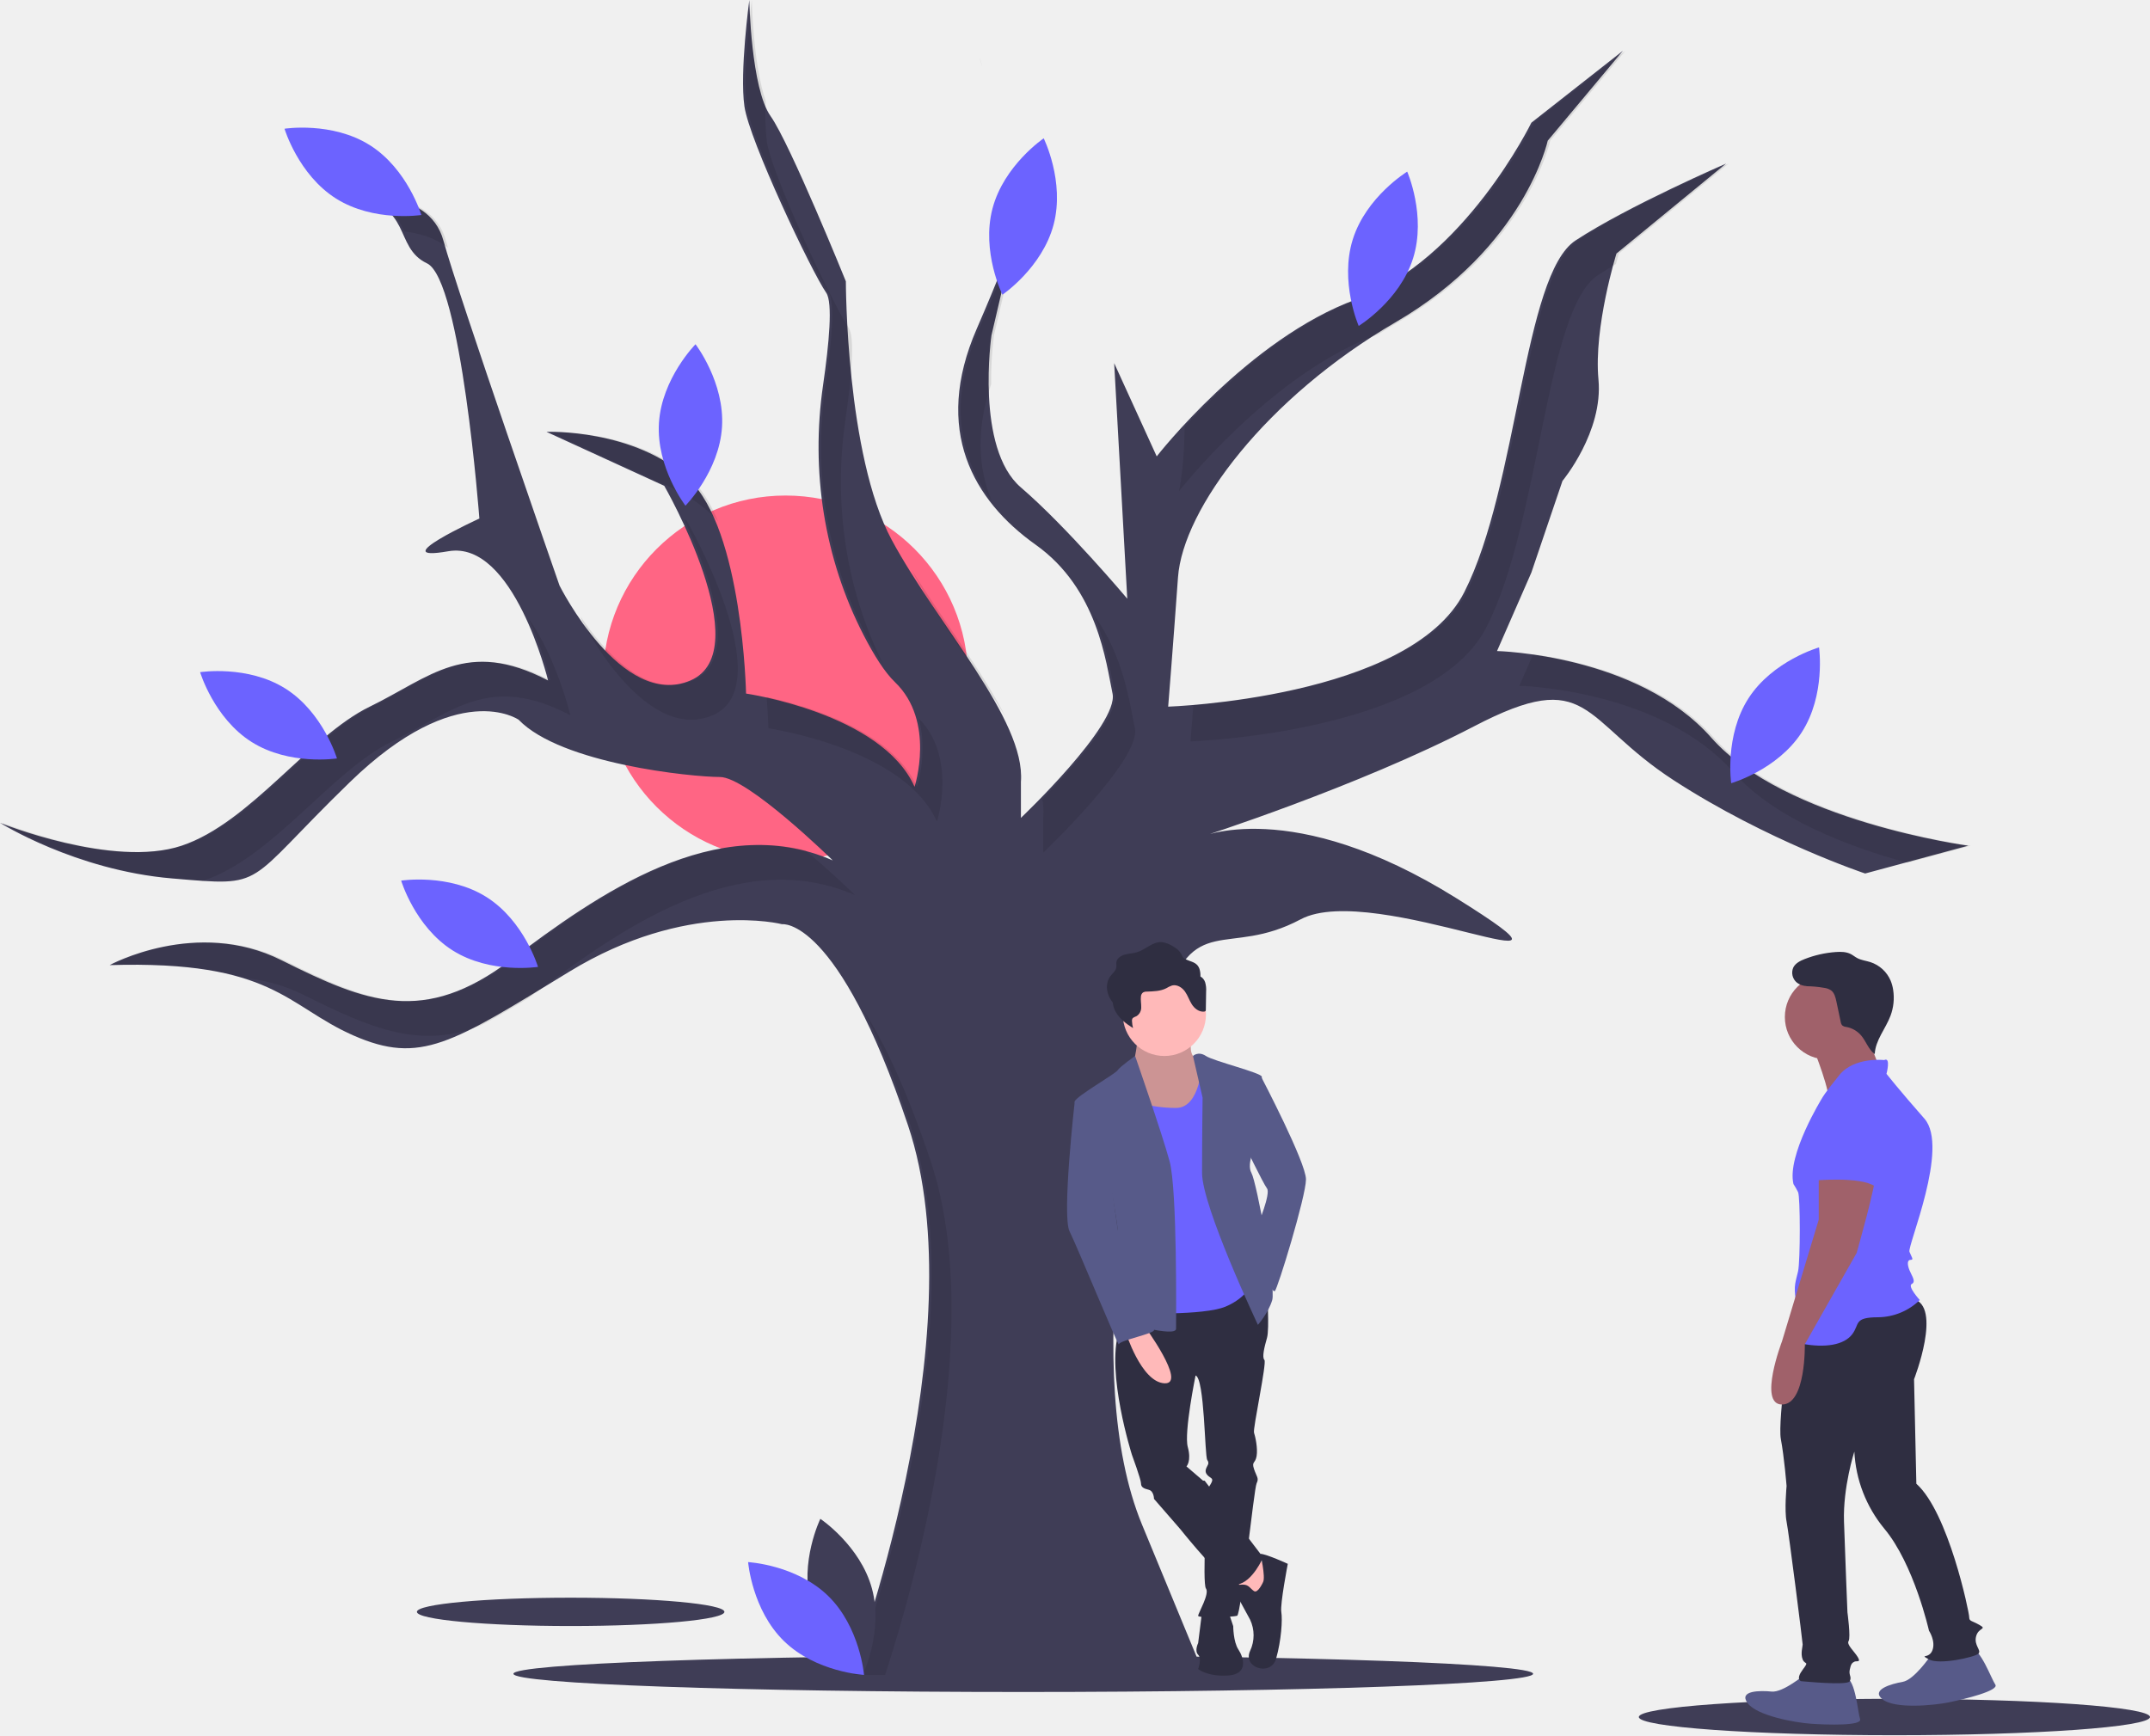
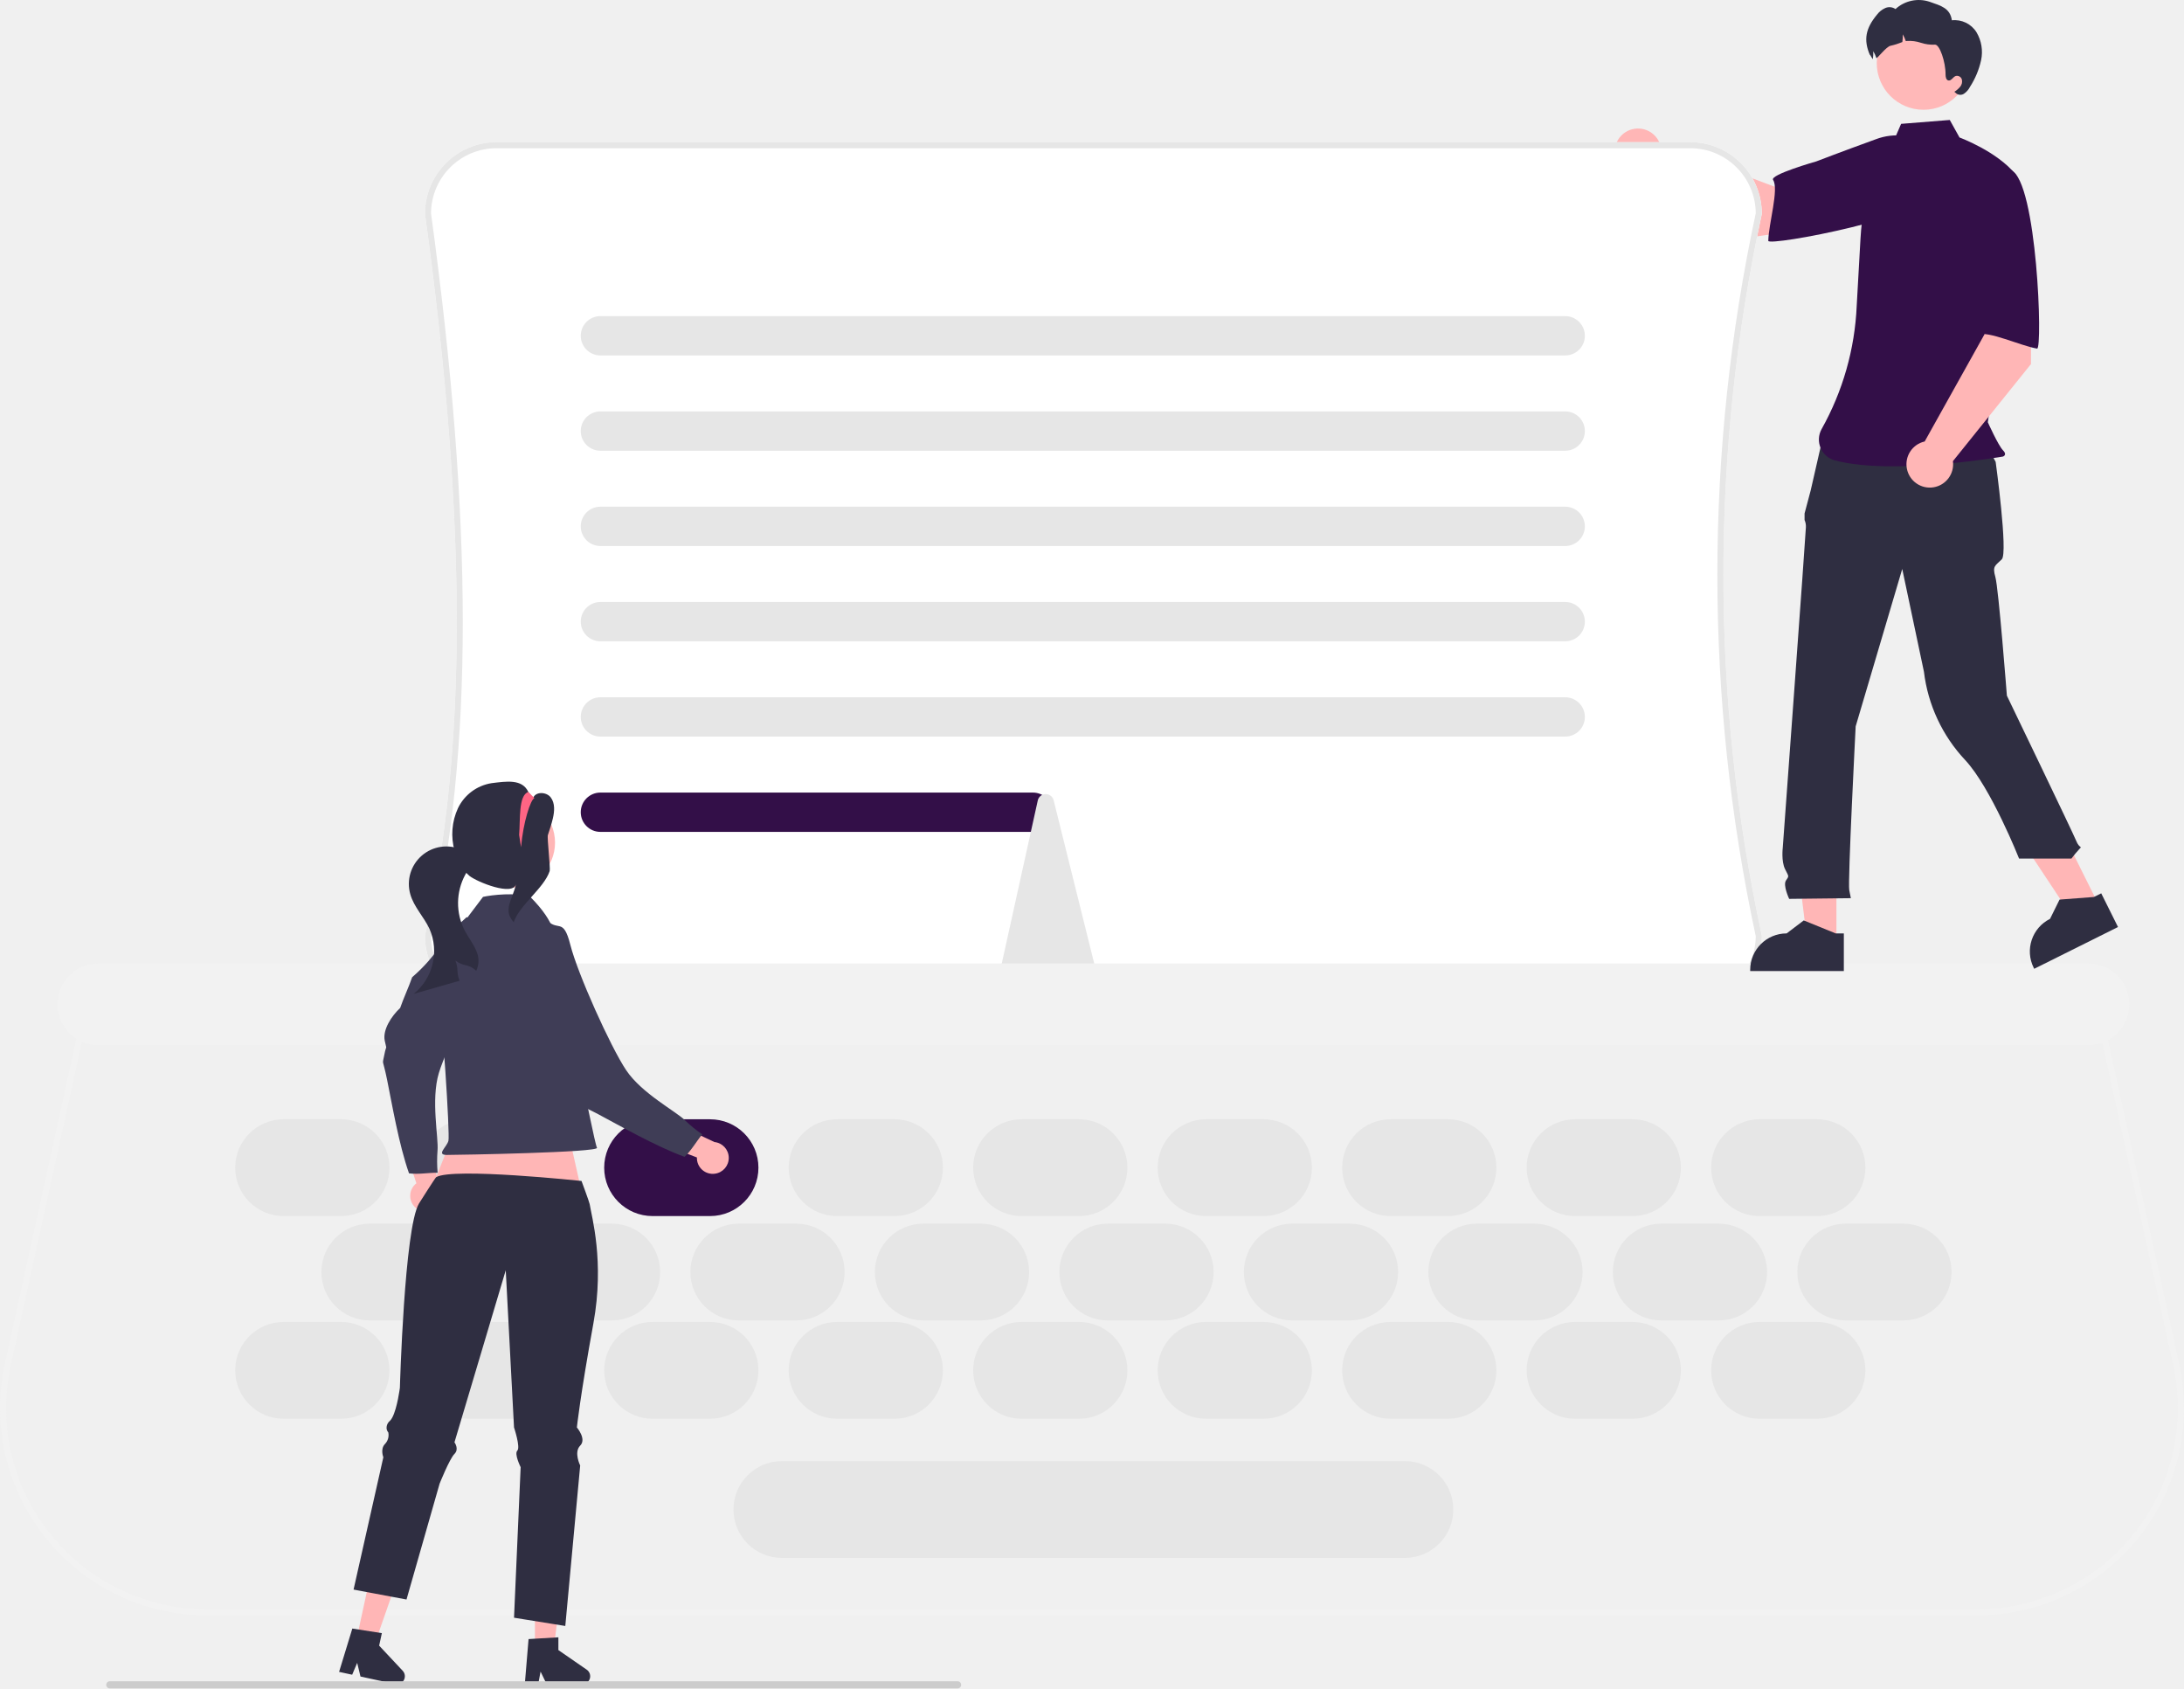
- <svg xmlns="http://www.w3.org/2000/svg" width="1055.523" height="852.056" viewBox="0 0 1055.523 852.056" role="img" artist="Katerina Limpitsouni" source="https://undraw.co/">
-   <ellipse cx="502.363" cy="821.89" rx="250.304" ry="8.939" fill="#3f3d56" />
-   <circle cx="385.682" cy="332.888" r="89.563" fill="#ff6584" />
-   <ellipse cx="280.159" cy="791.481" rx="75.486" ry="6.958" fill="#3f3d56" />
-   <path d="M489.915,846.473s62.651-167.071,28.113-269.883-61.848-98.797-61.848-98.797-46.587-12.048-104.419,23.293-73.093,45.784-106.026,31.326-39.358-36.948-119.68-34.539c0,0,42.571-23.293,84.338-2.41s69.88,32.129,112.451,0S424.05,421.568,481.079,446.468c0,0-41.768-40.964-55.422-40.964s-77.913-6.426-98.797-28.113c0,0-29.719-20.884-82.732,30.523s-40.161,51.406-87.551,47.39S72.238,427.994,72.238,427.994s55.422,22.49,89.158,11.245,62.651-53.816,92.371-68.274,47.39-33.735,87.551-12.852c0,0-16.868-69.077-48.997-63.455s15.261-16.064,15.261-16.064-8.835-117.271-25.703-125.303-6.426-28.916-37.752-32.932c0,0,38.555-4.819,45.784,21.687s57.029,169.48,57.029,169.48,30.523,61.045,64.258,46.587-12.852-95.584-12.852-95.584L340.515,236.023s43.374-1.606,69.88,23.293,28.113,105.222,28.113,105.222,66.668,9.639,82.732,45.784c0,0,10.442-32.129-9.639-51.406-5.02-4.819-10.291-13.203-15.374-23.068-19.438-37.724-26.032-80.726-19.917-122.721,2.992-20.55,4.834-40.644,1.556-45.378-7.229-10.442-37.752-74.7-40.161-91.568s2.41-52.21,2.41-52.21.803,43.374,10.442,57.029,36.948,81.126,36.948,81.126,0,85.142,22.49,126.909,65.864,88.355,63.455,118.877v17.671s48.193-45.784,44.981-61.045-7.229-51.406-37.752-73.093S530.076,235.22,551.763,185.42s21.687-58.635,21.687-58.635l-14.458,61.848s-8.032,55.422,14.458,74.7,52.21,54.619,52.21,54.619l-6.426-115.664,20.884,45.784s44.981-57.832,97.993-77.109S824.056,84.214,824.056,84.214l44.981-35.342L832.088,93.049s-11.245,52.21-74.7,89.158S652.969,273.775,650.559,307.51,645.74,370.965,645.74,370.965s118.877-4.016,145.383-56.226,28.916-155.825,54.619-172.693,73.897-37.752,73.897-37.752l-53.816,44.177s-11.245,36.145-8.835,61.848S839.317,260.12,839.317,260.12l-15.261,44.981L807.188,343.655s69.077,1.606,105.222,42.571,126.106,53.013,126.106,53.013l-50.603,13.655S939.72,436.829,893.936,407.11s-40.964-56.226-97.993-26.506-134.942,54.619-134.942,54.619S705.982,414.339,787.107,464.942s-40.161-8.835-76.306,10.442-53.013-4.819-67.471,43.374-40.964,179.922-10.442,253.819l30.523,73.897Z" transform="translate(-72.23827 -23.97221)" fill="#3f3d56" />
-   <path d="M792.342,314.739c-21.535,42.417-104.038,53.024-134.23,55.51-.847,10.889-1.405,17.775-1.405,17.775S775.584,384.008,802.09,331.798s28.916-155.825,54.619-172.693c2.726-1.789,5.707-3.623,8.854-5.473.883-3.242,1.478-5.161,1.478-5.161l53.816-44.177s-48.193,20.884-73.897,37.751S818.848,262.53,792.342,314.739Z" transform="translate(-72.23827 -23.97221)" opacity="0.1" />
-   <path d="M653.826,233.593c-.175,19.776-2.742,31.538-2.742,31.538s44.962-57.807,97.96-77.097c3.132-1.982,6.31-3.933,9.562-5.826,63.455-36.948,74.7-89.158,74.7-89.158l36.948-44.177L825.274,84.214s-32.932,67.471-85.945,86.748C703.193,184.102,670.796,215.152,653.826,233.593Z" transform="translate(-72.23827 -23.97221)" opacity="0.1" />
-   <path d="M584.416,424.972v17.671s48.193-45.784,44.98-61.045c-2.457-11.671-5.399-35.552-20.292-55.844,6.713,15.335,8.757,30.293,10.544,38.785,2.304,10.944-21.825,37.581-35.663,51.778A36.63,36.63,0,0,1,584.416,424.972Z" transform="translate(-72.23827 -23.97221)" opacity="0.1" />
-   <path d="M519.769,303.705c.382.814.775,1.615,1.192,2.39,12.317,22.875,30.887,47.19,44.781,69.525C554.513,353.502,534.972,328.209,519.769,303.705Z" transform="translate(-72.23827 -23.97221)" opacity="0.1" />
-   <path d="M558.928,269.509c-6.477-15.871-7.544-34.755-.103-56.884a173.592,173.592,0,0,1,1.385-23.992l12.648-54.103c-2.332,7.802-7.667,22.854-19.877,50.89C537.525,220.913,543.293,248.648,558.928,269.509Z" transform="translate(-72.23827 -23.97221)" opacity="0.1" />
-   <path d="M913.629,386.226c-25.067-28.409-65.966-37.887-88.686-41.029l-6.789,15.517s69.077,1.607,105.222,42.571c20.044,22.717,56.633,36.537,85.257,44.346l31.101-8.392S949.774,427.191,913.629,386.226Z" transform="translate(-72.23827 -23.97221)" opacity="0.1" />
-   <path d="M422.165,375.172c33.735-14.458-12.851-95.584-12.851-95.584l-1.274-.584c11.614,24.505,28.459,68.788,4.378,79.109-22.533,9.657-43.63-14.369-55.158-31.391.419,1.204.648,1.863.648,1.863S388.43,389.63,422.165,375.172Z" transform="translate(-72.23827 -23.97221)" opacity="0.1" />
-   <path d="M532.207,427.382s10.165-31.334-8.931-50.68c4.683,16.666-.817,33.62-.817,33.62-12.427-27.961-55.128-40.057-73.832-44.103.725,9.309.848,15.378.848,15.378S516.142,391.237,532.207,427.382Z" transform="translate(-72.23827 -23.97221)" opacity="0.1" />
-   <path d="M572.858,134.53c1.81-6.056,1.811-7.745,1.811-7.745Z" transform="translate(-72.23827 -23.97221)" opacity="0.1" />
-   <path d="M171.875,456.452c.162-.052.326-.1.487-.153,33.735-11.245,62.652-53.816,92.371-68.274s47.39-33.735,87.551-12.852c0,0-7.026-28.76-20.641-47.654a187.391,187.391,0,0,1,10.893,30.595c-40.161-20.884-57.832-1.606-87.551,12.852-29.719,14.458-58.635,57.029-92.371,68.274s-89.158-11.245-89.158-11.245,36.948,23.294,84.339,27.31C163.216,455.763,167.842,456.168,171.875,456.452Z" transform="translate(-72.23827 -23.97221)" opacity="0.1" />
-   <path d="M506.749,846.473c14.717-45.116,50.111-169.874,22.245-252.824-12.034-35.823-23.189-58.666-32.618-73.239,7.052,13.795,14.762,32.043,22.87,56.18C553.785,679.403,491.133,846.473,491.133,846.473Z" transform="translate(-72.23827 -23.97221)" opacity="0.1" />
-   <path d="M193.068,504.335a81.993,81.993,0,0,1,28.292,8.189c32.987,16.493,57.462,26.953,87.263,14.805,6.789-3.586,14.382-8.024,23.139-13.308.683-.498,1.359-.976,2.049-1.497,42.571-32.129,101.206-73.897,158.235-48.997,0,0-11.526-11.301-24.446-22.032-52.271-12.823-104.618,24.596-143.537,53.969-42.571,32.129-70.684,20.884-112.451,0s-84.338,2.41-84.338,2.41C158.307,496.943,178.305,499.731,193.068,504.335Z" transform="translate(-72.23827 -23.97221)" opacity="0.1" />
-   <path d="M274.597,145.494a21.012,21.012,0,0,0,3.303,4.223A23.705,23.705,0,0,0,274.597,145.494Z" transform="translate(-72.23827 -23.97221)" opacity="0.1" />
-   <path d="M421.362,276.376a39.108,39.108,0,0,1,3.482,3.754c-3.519-8.458-7.864-15.772-13.23-20.814-26.506-24.9-69.88-23.294-69.88-23.294l54.396,24.931A77.68,77.68,0,0,1,421.362,276.376Z" transform="translate(-72.23827 -23.97221)" opacity="0.1" />
-   <path d="M479.085,167.749c3.278,4.735,1.436,24.828-1.556,45.378-6.115,41.995.479,84.997,19.917,122.721a142.934,142.934,0,0,0,8.559,14.692c-18.509-37.151-24.715-79.234-18.728-120.354,2.992-20.55,4.834-40.644,1.556-45.378-7.229-10.442-37.751-74.7-40.161-91.568a116.894,116.894,0,0,1-.503-19.709c-6.239-17.703-6.835-49.559-6.835-49.559s-4.819,35.342-2.41,52.21S471.856,157.307,479.085,167.749Z" transform="translate(-72.23827 -23.97221)" opacity="0.1" />
-   <path d="M554.439,56.707a22.985,22.985,0,0,0-1.458-4.621S553.599,53.819,554.439,56.707Z" transform="translate(-72.23827 -23.97221)" opacity="0.1" />
-   <path d="M270.737,137.602c7.079.867,15.222,3.039,21.433,8.076-.405-1.37-.759-2.599-1.04-3.631-7.229-26.506-45.784-21.687-45.784-21.687C262.77,122.593,267.27,130.045,270.737,137.602Z" transform="translate(-72.23827 -23.97221)" opacity="0.1" />
-   <path d="M470.376,812.154c5.727,21.17,25.343,34.282,25.343,34.282s10.331-21.212,4.604-42.383-25.343-34.282-25.343-34.282S464.649,790.984,470.376,812.154Z" transform="translate(-72.23827 -23.97221)" fill="#3f3d56" />
-   <path d="M478.791,807.604c15.715,15.298,17.634,38.814,17.634,38.814s-23.559-1.286-39.274-16.584-17.634-38.814-17.634-38.814S463.076,792.306,478.791,807.604Z" transform="translate(-72.23827 -23.97221)" fill="#6c63ff" />
-   <path d="M426.705,233.613C425.339,255.501,408.75,272.279,408.75,272.279s-14.374-18.71-13.008-40.599,17.955-38.667,17.955-38.667S428.071,211.724,426.705,233.613Z" transform="translate(-72.23827 -23.97221)" fill="#6c63ff" />
-   <path d="M253.779,95.237c18.552,11.696,25.319,34.3,25.319,34.3s-23.312,3.64-41.864-8.056-25.319-34.3-25.319-34.3S235.227,83.541,253.779,95.237Z" transform="translate(-72.23827 -23.97221)" fill="#6c63ff" />
-   <path d="M212.35,362.09C230.902,373.787,237.668,396.39,237.668,396.39s-23.312,3.64-41.864-8.056-25.319-34.3-25.319-34.3S193.798,350.394,212.35,362.09Z" transform="translate(-72.23827 -23.97221)" fill="#6c63ff" />
-   <path d="M311.049,464.445c18.552,11.696,25.319,34.3,25.319,34.3s-23.312,3.64-41.864-8.056-25.319-34.3-25.319-34.3S292.497,452.749,311.049,464.445Z" transform="translate(-72.23827 -23.97221)" fill="#6c63ff" />
-   <path d="M589.502,134.249c-5.595,21.206-25.129,34.439-25.129,34.439s-10.463-21.148-4.868-42.353,25.129-34.439,25.129-34.439S595.097,113.043,589.502,134.249Z" transform="translate(-72.23827 -23.97221)" fill="#6c63ff" />
-   <path d="M765.986,150.783c-6.576,20.922-26.704,33.232-26.704,33.232s-9.467-21.612-2.892-42.534,26.704-33.232,26.704-33.232S772.562,129.861,765.986,150.783Z" transform="translate(-72.23827 -23.97221)" fill="#6c63ff" />
-   <path d="M956.737,383.637c-11.912,18.414-34.592,24.917-34.592,24.917s-3.368-23.353,8.543-41.767,34.592-24.917,34.592-24.917S968.648,365.222,956.737,383.637Z" transform="translate(-72.23827 -23.97221)" fill="#6c63ff" />
-   <path d="M657.273,534.211s-1.913,7.015,1.913,9.567,5.102,14.669,5.102,14.669L656.636,579.493l-20.409,3.827-7.653-14.669V546.967s2.551-10.842,1.913-14.031S657.273,534.211,657.273,534.211Z" transform="translate(-72.23827 -23.97221)" fill="#ffb9b9" />
-   <path d="M657.273,534.211s-1.913,7.015,1.913,9.567,5.102,14.669,5.102,14.669L656.636,579.493l-20.409,3.827-7.653-14.669V546.967s2.551-10.842,1.913-14.031S657.273,534.211,657.273,534.211Z" transform="translate(-72.23827 -23.97221)" opacity="0.2" />
-   <path d="M677.682,654.75l16.582,3.189s1.276,18.495,0,22.96-2.551,9.567-1.276,10.842-5.74,33.802-5.102,35.715,1.913,7.653,1.276,11.48-2.551,2.551-1.276,6.378,2.551,4.464,1.276,7.015-7.653,64.415-9.567,65.053-19.133,1.276-19.133,0,5.74-10.842,3.827-13.393.638-45.92.638-47.833,3.827-5.102,1.913-6.378-3.189-2.551-2.551-4.464,1.913-2.551.638-4.464-1.276-40.18-5.74-41.455c0,0-5.74,28.062-3.827,35.077s-.638,9.567-.638,9.567l8.929,7.653-12.118,22.96L638.778,759.982s0-3.827-2.551-4.464-3.827-1.276-3.827-3.189-4.464-14.031-4.464-14.031-12.755-40.18-6.378-60.588,8.835-19.733,8.835-19.733Z" transform="translate(-72.23827 -23.97221)" fill="#2f2e41" />
-   <polygon points="615.648 762.797 622.664 770.45 620.113 791.496 614.373 791.496 605.444 771.725 615.648 762.797" fill="#ffb9b9" />
-   <path d="M692.351,800.8s-2.551,5.74-4.464,4.464-2.548-3.189-5.419-3.189-5.423.638-4.785,1.913,8.291,15.307,8.291,15.307a18.028,18.028,0,0,1,0,15.307c-3.827,8.291,10.204,12.755,12.755,3.827s3.189-19.133,2.551-22.96,3.189-23.598,3.189-23.598-10.303-4.75-13.443-4.926C691.026,786.945,693.626,798.249,692.351,800.8Z" transform="translate(-72.23827 -23.97221)" fill="#2f2e41" />
-   <path d="M675.131,814.831l2.551,7.653s0,7.653,2.551,11.48,5.102,12.118-5.102,12.755-14.669-3.189-14.669-3.189,1.913-5.102,0-7.015,0-5.74,0-5.74l1.913-15.307Z" transform="translate(-72.23827 -23.97221)" fill="#2f2e41" />
-   <path d="M657.911,751.054h5.74l28.7,37.629s-5.102,12.118-12.755,13.393c0,0-1.276-.638-7.015-4.464s-21.046-22.96-21.046-22.96L649.62,763.809Z" transform="translate(-72.23827 -23.97221)" fill="#2f2e41" />
-   <circle cx="571.642" cy="498.121" r="20.409" fill="#ffb9b9" />
-   <path d="M668.753,548.242l-6.378-2.551s-.638,22.322-12.755,22.322-24.873-3.189-24.873-9.567-10.204,11.48-10.204,11.48,9.567,63.777,8.929,64.415,7.015,34.44,7.015,34.44,32.526,1.276,43.368-3.189,14.031-12.755,14.031-12.755l-4.464-56.124-8.929-43.368Z" transform="translate(-72.23827 -23.97221)" fill="#6c63ff" />
-   <path d="M657.915,542.502s2.547-2.551,6.374,0,27.424,8.291,27.424,10.204v24.235s.638,3.827-1.276,6.378-6.378,12.118-3.827,16.582,12.118,56.124,10.204,62.502-7.015,12.118-7.015,12.118-27.424-58.037-27.424-74.619.266-36.925.266-36.925Z" transform="translate(-72.23827 -23.97221)" fill="#575a89" />
-   <path d="M685.973,553.344h5.74s21.684,41.455,21.684,49.746-14.031,54.211-15.307,54.848-5.102-7.015-5.102-7.015l-3.189-25.511s6.378-15.307,4.464-17.858-11.48-22.322-11.48-22.322Z" transform="translate(-72.23827 -23.97221)" fill="#575a89" />
-   <path d="M629.517,542.502s-7.321,5.102-8.596,7.015-20.409,12.755-21.046,15.307,14.669,24.235,14.669,24.235,6.378,35.715,6.378,38.266,2.551,45.92,2.551,45.92,26.149,7.653,26.149,3.189.638-68.242-3.189-82.273S629.517,542.502,629.517,542.502Z" transform="translate(-72.23827 -23.97221)" fill="#575a89" />
-   <path d="M633.676,674.521s21.684,29.337,10.204,28.7-19.133-25.511-19.133-25.511Z" transform="translate(-72.23827 -23.97221)" fill="#ffb9b9" />
-   <path d="M607.527,562.911l-7.653,1.913s-6.378,56.124-2.551,63.777,24.235,57.399,24.235,55.486,17.953-5.324,17.268-7.126-4.512-9.456-5.788-12.007-3.189-5.74-2.551-8.929-7.015-16.838-7.015-16.838-1.913-8.035-2.551-11.862-6.378-45.92-6.378-45.92Z" transform="translate(-72.23827 -23.97221)" fill="#575a89" />
-   <path d="M663.891,506.295a5.071,5.071,0,0,0-2.309-2.837,10.867,10.867,0,0,0-.488-3.744c-1.27-3.535-4.28-3.332-7.119-4.895-1.232-.678-1.156-1.277-1.797-2.391a9.154,9.154,0,0,0-3.633-3.489,13.511,13.511,0,0,0-5.9-2.356c-4.529-.291-8.001,3.719-12.33,5.006-1.908.567-3.958.591-5.876,1.127s-3.832,1.817-4.118,3.68c-.132.861.101,1.743-.033,2.604-.266,1.71-1.86,2.907-2.927,4.314-2.359,3.11-2.089,7.504-.203,10.887a15.221,15.221,0,0,0,1.361,2.004,11.795,11.795,0,0,0,1.436,4.578c1.887,3.384,5.133,5.912,8.525,8.013a17.896,17.896,0,0,1-.503-3.417,2.23,2.23,0,0,1,.154-1.132c.378-.743,1.376-.941,2.137-1.348a4.982,4.982,0,0,0,2.24-4.414c.046-1.706-.338-3.414-.149-5.111a2.73,2.73,0,0,1,1.016-2.054,3.685,3.685,0,0,1,1.915-.43c3.229-.124,6.603-.18,9.452-1.617a14.363,14.363,0,0,1,2.942-1.401c2.421-.594,4.895,1.003,6.29,2.957s2.091,4.28,3.378,6.3,3.511,3.82,6,3.58a1.024,1.024,0,0,0,.743-.311.998.998,0,0,0,.137-.596l.139-8.954A12.775,12.775,0,0,0,663.891,506.295Z" transform="translate(-72.23827 -23.97221)" fill="#2f2e41" />
-   <ellipse cx="930.046" cy="843.116" rx="125.477" ry="8.939" fill="#3f3d56" />
-   <path d="M958.366,846.137s-10.712,9.021-16.35,8.457-16.35-.564-11.84,5.638,23.116,9.585,31.009,10.149,25.371,1.128,24.244-2.255-2.255-19.169-6.766-20.297S958.366,846.137,958.366,846.137Z" transform="translate(-72.23827 -23.97221)" fill="#575a89" />
-   <path d="M1019.848,837.28s-7.894,11.568-13.476,12.54-15.9,3.851-9.889,8.613,24.842,3.019,32.596,1.441,24.741-5.733,22.746-8.688-7.324-17.858-11.972-17.732S1019.848,837.28,1019.848,837.28Z" transform="translate(-72.23827 -23.97221)" fill="#575a89" />
-   <path d="M952.09,671.841s-7.256,49.694-5.565,58.715,2.819,23.116,2.819,23.116-1.128,11.84,0,17.478,7.893,59.2,7.893,60.327-1.128,4.51,0,7.329,3.383.564,0,5.074-1.128,5.638-.564,5.638,22.552,2.255,23.68,0-.564-2.819,0-5.638,1.128-3.383,2.255-3.947,3.383.564,1.691-2.255-5.638-6.202-4.51-7.893-.564-14.095-.564-14.095-1.128-27.626-1.691-44.541,5.074-34.392,5.074-34.392a64.508,64.508,0,0,0,14.659,37.775c14.659,17.478,21.988,50.179,21.988,50.179s3.383,5.074,1.691,9.585-6.766,1.691-1.691,4.51,22.552-1.128,24.244-2.819-2.255-3.947-1.128-8.457,5.638-3.383,1.691-5.638-5.074-1.691-5.074-3.947-10.149-51.306-25.935-65.401l-1.128-51.306s14.095-36.084-.564-39.466S952.09,671.841,952.09,671.841Z" transform="translate(-72.23827 -23.97221)" fill="#2f2e41" />
-   <path d="M962.312,538.299s9.585,23.68,7.329,27.063,27.626-11.276,27.626-11.276-9.585-23.68-9.585-26.499S962.312,538.299,962.312,538.299Z" transform="translate(-72.23827 -23.97221)" fill="#a0616a" />
-   <circle cx="897.121" cy="499.386" r="20.861" fill="#a0616a" />
-   <path d="M997.268,544.501s-14.659-1.691-21.988,7.329-8.457,11.276-8.457,11.276-17.478,28.19-14.095,42.285a40.783,40.783,0,0,1,2.255,3.947c1.128,2.255,1.128,33.828,0,38.903s-2.255,6.766-1.128,14.095-9.021,19.169,2.819,21.425,20.861.564,24.807-4.51.564-8.457,12.968-8.457a29.835,29.835,0,0,0,20.297-8.457s-6.202-6.766-3.947-7.893,0-3.947-1.128-6.766-1.128-5.074.564-5.074.564-1.128-.564-3.947,19.733-51.306,7.329-65.401-18.606-21.988-18.606-21.988S1000.651,542.81,997.268,544.501Z" transform="translate(-72.23827 -23.97221)" fill="#6c63ff" />
-   <path d="M965.131,598.062V622.87l-18.042,59.763s-11.84,31.009,0,31.009S958.295,684.045,958.295,684.045l25.442-44.825s10.149-35.52,9.021-38.339S965.131,598.062,965.131,598.062Z" transform="translate(-72.23827 -23.97221)" fill="#a0616a" />
-   <path d="M974.716,561.415s-16.914,6.766-12.404,24.807,0,17.478,0,17.478,23.116-2.255,30.446,2.819l1.691-6.766S1001.215,560.851,974.716,561.415Z" transform="translate(-72.23827 -23.97221)" fill="#6c63ff" />
-   <path d="M962.237,507.698a8.323,8.323,0,0,1-7.818-1.217,6.298,6.298,0,0,1-1.777-7.435c1.08-2.119,3.389-3.281,5.603-4.148A52.075,52.075,0,0,1,973.505,491.452c2.494-.177,5.114-.149,7.339.99,1.101.564,2.058,1.377,3.148,1.961,2.006,1.074,4.339,1.313,6.507,2.004a16.286,16.286,0,0,1,9.953,9.149,19.624,19.624,0,0,1,1.226,4.541,25.296,25.296,0,0,1-1.316,12.663c-2.403,6.399-7.444,11.993-7.728,18.823-3.085-2.238-4.229-6.278-6.702-9.179a12.486,12.486,0,0,0-7.126-4.133,3.969,3.969,0,0,1-2.124-.775,3.42,3.42,0,0,1-.776-1.81l-2.111-9.967c-.43-2.028-.973-4.24-2.64-5.473a7.988,7.988,0,0,0-3.441-1.212,53.973,53.973,0,0,0-8.814-.804" transform="translate(-72.23827 -23.97221)" fill="#2f2e41" />
+ <svg xmlns="http://www.w3.org/2000/svg" width="722.113" height="558.151" viewBox="0 0 722.113 558.151" role="img" artist="Katerina Limpitsouni" source="https://undraw.co/">
+   <path d="M892.077,705.041h-585.082a68.496,68.496,0,0,1-66.896-83.213l26.134-118.787H932.84l26.134,118.787a68.496,68.496,0,0,1-66.896,83.213Zm-624.237-200-25.788,117.217a66.497,66.497,0,0,0,64.943,80.783h585.082a66.497,66.497,0,0,0,64.943-80.783l-25.788-117.217Z" transform="translate(-238.4798 -171.0368)" fill="#f2f2f2" />
+   <path d="M817.785,249.415l30.69-4.574-4.848-21.349-18.4,9.267-37.961-14.307a7.717,7.717,0,1,0-5.048,10.199Z" transform="translate(-238.4798 -171.0368)" fill="#ffb6b6" />
+   <path d="M880.164,233.455c-2.373,8.995-57.048,19.141-57.02,17.195.078-5.531,3.593-17.135,1.585-20.146-1.148-1.722,14.313-6.121,14.313-6.121s8.533-3.285,19.596-7.293a19.721,19.721,0,0,1,18.85,2.604S882.537,224.461,880.164,233.455Z" transform="translate(-238.4798 -171.0368)" fill="#330f48" />
+   <path d="M351.247,608.037h-19a16,16,0,0,0,0,32h19a16,16,0,0,0,0-32Z" transform="translate(-238.4798 -171.0368)" fill="#e6e6e6" />
+   <path d="M412.247,608.037h-19a16,16,0,0,0,0,32h19a16,16,0,0,0,0-32Z" transform="translate(-238.4798 -171.0368)" fill="#e6e6e6" />
+   <path d="M473.247,608.037h-19a16,16,0,0,0,0,32h19a16,16,0,0,0,0-32Z" transform="translate(-238.4798 -171.0368)" fill="#e6e6e6" />
+   <path d="M534.247,608.037h-19a16,16,0,0,0,0,32h19a16,16,0,0,0,0-32Z" transform="translate(-238.4798 -171.0368)" fill="#e6e6e6" />
+   <path d="M595.247,608.037h-19a16,16,0,0,0,0,32h19a16,16,0,0,0,0-32Z" transform="translate(-238.4798 -171.0368)" fill="#e6e6e6" />
+   <path d="M656.247,608.037h-19a16,16,0,0,0,0,32h19a16,16,0,0,0,0-32Z" transform="translate(-238.4798 -171.0368)" fill="#e6e6e6" />
+   <path d="M717.247,608.037h-19a16,16,0,0,0,0,32h19a16,16,0,0,0,0-32Z" transform="translate(-238.4798 -171.0368)" fill="#e6e6e6" />
+   <path d="M778.247,608.037h-19a16,16,0,0,0,0,32h19a16,16,0,0,0,0-32Z" transform="translate(-238.4798 -171.0368)" fill="#e6e6e6" />
+   <path d="M839.247,608.037h-19a16,16,0,0,0,0,32h19a16,16,0,0,0,0-32Z" transform="translate(-238.4798 -171.0368)" fill="#e6e6e6" />
+   <path d="M351.247,541.037h-19a16,16,0,0,0,0,32h19a16,16,0,0,0,0-32Z" transform="translate(-238.4798 -171.0368)" fill="#e6e6e6" />
+   <path d="M412.247,541.037h-19a16,16,0,0,0,0,32h19a16,16,0,0,0,0-32Z" transform="translate(-238.4798 -171.0368)" fill="#e6e6e6" />
+   <path d="M473.247,541.037h-19a16,16,0,0,0,0,32h19a16,16,0,0,0,0-32Z" transform="translate(-238.4798 -171.0368)" fill="#330f48" />
+   <path d="M534.247,541.037h-19a16,16,0,0,0,0,32h19a16,16,0,0,0,0-32Z" transform="translate(-238.4798 -171.0368)" fill="#e6e6e6" />
+   <path d="M595.247,541.037h-19a16,16,0,0,0,0,32h19a16,16,0,0,0,0-32Z" transform="translate(-238.4798 -171.0368)" fill="#e6e6e6" />
+   <path d="M656.247,541.037h-19a16,16,0,0,0,0,32h19a16,16,0,0,0,0-32Z" transform="translate(-238.4798 -171.0368)" fill="#e6e6e6" />
+   <path d="M717.247,541.037h-19a16,16,0,0,0,0,32h19a16,16,0,0,0,0-32Z" transform="translate(-238.4798 -171.0368)" fill="#e6e6e6" />
+   <path d="M778.247,541.037h-19a16,16,0,0,0,0,32h19a16,16,0,0,0,0-32Z" transform="translate(-238.4798 -171.0368)" fill="#e6e6e6" />
+   <path d="M839.247,541.037h-19a16,16,0,0,0,0,32h19a16,16,0,0,0,0-32Z" transform="translate(-238.4798 -171.0368)" fill="#e6e6e6" />
+   <path d="M379.747,575.537h-19a16,16,0,0,0,0,32h19a16,16,0,0,0,0-32Z" transform="translate(-238.4798 -171.0368)" fill="#e6e6e6" />
+   <path d="M440.747,575.537h-19a16,16,0,0,0,0,32h19a16,16,0,0,0,0-32Z" transform="translate(-238.4798 -171.0368)" fill="#e6e6e6" />
+   <path d="M501.747,575.537h-19a16,16,0,0,0,0,32h19a16,16,0,0,0,0-32Z" transform="translate(-238.4798 -171.0368)" fill="#e6e6e6" />
+   <path d="M562.747,575.537h-19a16,16,0,0,0,0,32h19a16,16,0,0,0,0-32Z" transform="translate(-238.4798 -171.0368)" fill="#e6e6e6" />
+   <path d="M623.747,575.537h-19a16,16,0,0,0,0,32h19a16,16,0,0,0,0-32Z" transform="translate(-238.4798 -171.0368)" fill="#e6e6e6" />
+   <path d="M684.747,575.537h-19a16,16,0,0,0,0,32h19a16,16,0,0,0,0-32Z" transform="translate(-238.4798 -171.0368)" fill="#e6e6e6" />
+   <path d="M745.747,575.537h-19a16,16,0,0,0,0,32h19a16,16,0,0,0,0-32Z" transform="translate(-238.4798 -171.0368)" fill="#e6e6e6" />
+   <path d="M806.747,575.537h-19a16,16,0,0,0,0,32h19a16,16,0,0,0,0-32Z" transform="translate(-238.4798 -171.0368)" fill="#e6e6e6" />
+   <path d="M867.747,575.537h-19a16,16,0,0,0,0,32h19a16,16,0,0,0,0-32Z" transform="translate(-238.4798 -171.0368)" fill="#e6e6e6" />
+   <path d="M797.379,504.037H402.615a23.645,23.645,0,0,1-23.618-23.618l.026-.226c13.966-60.428,13.96-136.182-.017-238.402l-.009-.136a23.645,23.645,0,0,1,23.618-23.618H797.379A23.645,23.645,0,0,1,820.997,241.655l-.022.209a566.872,566.872,0,0,0,0,238.346l.022.209A23.645,23.645,0,0,1,797.379,504.037Z" transform="translate(-238.4798 -171.0368)" fill="#fff" />
+   <path d="M797.379,504.037H402.615a23.645,23.645,0,0,1-23.618-23.618l.026-.226c13.966-60.428,13.96-136.182-.017-238.402l-.009-.136a23.645,23.645,0,0,1,23.618-23.618H797.379A23.645,23.645,0,0,1,820.997,241.655l-.022.209a566.872,566.872,0,0,0,0,238.346l.022.209A23.645,23.645,0,0,1,797.379,504.037ZM380.997,480.531a21.643,21.643,0,0,0,21.618,21.506H797.379a21.643,21.643,0,0,0,21.618-21.514,568.845,568.845,0,0,1,0-238.973,21.643,21.643,0,0,0-21.618-21.514H402.615a21.643,21.643,0,0,0-21.618,21.551C394.989,343.956,394.99,419.893,380.997,480.531Z" transform="translate(-238.4798 -171.0368)" fill="#e6e6e6" />
+   <path d="M755.997,288.537h-319a6.5,6.5,0,0,1,0-13h319a6.5,6.5,0,0,1,0,13Z" transform="translate(-238.4798 -171.0368)" fill="#e6e6e6" />
+   <path d="M755.997,320.037h-319a6.5,6.5,0,0,1,0-13h319a6.5,6.5,0,0,1,0,13Z" transform="translate(-238.4798 -171.0368)" fill="#e6e6e6" />
+   <path d="M755.997,351.537h-319a6.5,6.5,0,0,1,0-13h319a6.5,6.5,0,0,1,0,13Z" transform="translate(-238.4798 -171.0368)" fill="#e6e6e6" />
+   <path d="M755.997,383.037h-319a6.5,6.5,0,0,1,0-13h319a6.5,6.5,0,0,1,0,13Z" transform="translate(-238.4798 -171.0368)" fill="#e6e6e6" />
+   <path d="M755.997,414.537h-319a6.5,6.5,0,0,1,0-13h319a6.5,6.5,0,0,1,0,13Z" transform="translate(-238.4798 -171.0368)" fill="#e6e6e6" />
+   <path d="M579.997,446.037h-143a6.5,6.5,0,0,1,0-13h143a6.5,6.5,0,0,1,0,13Z" transform="translate(-238.4798 -171.0368)" fill="#330f48" />
+   <path d="M598.178,495.537H571.855a2.658,2.658,0,0,1-2.069-1.02,3.174,3.174,0,0,1-.601-2.652l12.387-56.046a2.7,2.7,0,0,1,5.32-.081l13.936,56.045a3.175,3.175,0,0,1-.558,2.704A2.657,2.657,0,0,1,598.178,495.537Z" transform="translate(-238.4798 -171.0368)" fill="#e6e6e6" />
+   <path d="M928.997,516.537h-658a13.5,13.5,0,0,1,0-27h658a13.5,13.5,0,0,1,0,27Z" transform="translate(-238.4798 -171.0368)" fill="#f2f2f2" />
+   <polygon points="607.193 311.693 597.591 311.692 593.024 274.657 607.195 274.658 607.193 311.693" fill="#ffb6b6" />
+   <path d="M848.121,492.037l-30.96-.001v-.392a12.051,12.051,0,0,1,12.05-12.05h.001l5.655-4.29,10.551,4.291,2.703 0Z" transform="translate(-238.4798 -171.0368)" fill="#2f2e41" />
+   <polygon points="693.95 299.209 685.357 303.492 664.747 272.384 677.431 266.063 693.95 299.209" fill="#ffb6b6" />
+   <path d="M938.774,477.484l-27.709,13.81-.175-.35a12.051,12.051,0,0,1,5.409-16.16l.001-0,3.147-6.363,11.357-.867,2.419-1.206Z" transform="translate(-238.4798 -171.0368)" fill="#2f2e41" />
+   <path d="M841.419,314.529l52.945,1.853,3.959,7.352s4.146,30.079,2.023,32.203-3.185,2.123-2.123,5.84,3.807,39.222,3.807,39.222,21.871,45.366,22.933,48.021,2.123,1.593,1.062,2.654A39.098,39.098,0,0,0,923.369,454.859H906.064s-9.317-23.503-17.846-32.593a51.635,51.635,0,0,1-13.612-29.178l-7.175-33.965L852.036,411.148s-2.654,51.494-2.123,54.149l.531,2.654-20.396.228s-2.123-4.475-1.062-6.067.998-1.158-.297-3.764-.764-7.023-.764-7.023,7.655-104.412,7.655-106.005a5.295,5.295,0,0,0-.441-2.388V340.77l2.034-7.66Z" transform="translate(-238.4798 -171.0368)" fill="#2f2e41" />
+   <path d="M864.246,218.467c-3.446,2.049-5.508,5.813-6.691,9.644a91.389,91.389,0,0,0-3.927,21.835l-1.25,22.187a91.35,91.35,0,0,1-11.627,40.784,7.13,7.13,0,0,0,4.46,10.325c19.189,5.035,55.533-1.287,55.533-1.287s1.548-.516,0-2.064-5.021-9.288-5.021-9.288l4.128-27.117,5.16-54.697c-6.192-7.74-18.645-12.303-18.645-12.303l-3.218-5.792-16.089,1.287Z" transform="translate(-238.4798 -171.0368)" fill="#330f48" />
+   <circle cx="635.979" cy="20.834" r="15.455" fill="#ffb8b8" />
+   <path d="M893.503,190.953a26.877,26.877,0,0,1-3.676,8.807,5.995,5.995,0,0,1-2.005,2.277,2.192,2.192,0,0,1-2.785-.348l-.376-.306a7.976,7.976,0,0,0,1.949-1.692,2.716,2.716,0,0,0,.522-2.43,1.673,1.673,0,0,0-2.047-1.093c-.905.355-1.455,1.664-2.402,1.462-.766-.167-.926-1.177-.926-1.97.028-4.149-1.977-10.046-3.53-9.865a12.519,12.519,0,0,1-4.63-.62,12.13,12.13,0,0,0-4.637-.592c-.111.014-.223.035-.341.056a10.267,10.267,0,0,0-1.03-2.249,12.014,12.014,0,0,1-.125,2.548,23.832,23.832,0,0,1-3.857,1.218c-1.434.202-4.588,4.491-4.734,4.052a10.268,10.268,0,0,0-1.03-2.249,12.014,12.014,0,0,1-.125,2.548c-.007.035-.007.063-.014.097-.696-.926-1.121-2.054-.884-1.191-2.332-5.277-1.427-9.058,2.242-13.506a7.055,7.055,0,0,1,2.75-2.207,3.468,3.468,0,0,1,3.384.334,11.384,11.384,0,0,1,11.292-2.409c3.822,1.33,6.767,2.11,7.352,6.12a8.509,8.509,0,0,1,8.153,3.968A12.85,12.85,0,0,1,893.503,190.953Z" transform="translate(-238.4798 -171.0368)" fill="#2f2e41" />
+   <path d="M909.997,291.385l.025-31.029-21.832,1.63,6.437,19.57-19.775,35.421a7.717,7.717,0,1,0,9.338,6.504Z" transform="translate(-238.4798 -171.0368)" fill="#ffb6b6" />
+   <path d="M903.458,227.33c8.544,3.68,10.475,59.255,8.554,58.939-5.458-.896-16.413-6.093-19.688-4.554-1.873.88-3.932-15.062-3.932-15.062s-1.984-8.926-4.308-20.461a19.721,19.721,0,0,1,5.369-18.256S894.914,223.651,903.458,227.33Z" transform="translate(-238.4798 -171.0368)" fill="#330f48" />
+   <path d="M375.817,570.227a5.239,5.239,0,0,1,.342-8.026l-5.866-17.669,9.343,2.51,4.138,16.394a5.267,5.267,0,0,1-7.957,6.791Z" transform="translate(-238.4798 -171.0368)" fill="#ffb6b6" />
+   <path d="M392.751,474.231c1.55.889,10.722-1.313,12.514-.687-.989,6.033,4.382,3.769-1.45,11.692s-17.578,31.679-20.247,40.558-.027,21.391-.427,25.599a43.667,43.667,0,0,0,.036,7.324c-3.151-.04-6.257.614-9.457.196-3.413-9.657-5.708-23.403-7.266-31s-1.615-4.384-.901-8.183.888-1.038.137-4.672,2.285-8.2,5.091-10.803c1.21-3.479,2.773-6.723,3.97-10.165C383.525,486.435,384.102,482.013,392.751,474.231Z" transform="translate(-238.4798 -171.0368)" fill="#3f3d56" />
+   <path d="M474.884,559.027a5.239,5.239,0,0,1-5.979-5.365l-17.369-6.701,7.876-5.618,15.286,7.225a5.267,5.267,0,0,1,.185,10.459Z" transform="translate(-238.4798 -171.0368)" fill="#ffb6b6" />
+   <path d="M411.534,484.94c1.671-.632,5.801-9.113,7.423-10.098,4.029,4.598,5.695-.987,8.105,8.551s13.284,33.706,18.443,41.409,16.497,13.617,19.492,16.6a43.666,43.666,0,0,0,5.677,4.627c-2.033,2.407-3.503,5.221-5.859,7.426-9.625-3.503-21.695-10.468-28.551-14.094s-4.411-1.54-6.89-4.506-.237-1.345-3.52-3.075-4.878-6.976-5.105-10.797c-1.917-3.145-3.428-6.413-5.325-9.526C415.093,499.819,412.046,496.563,411.534,484.94Z" transform="translate(-238.4798 -171.0368)" fill="#3f3d56" />
+   <polygon points="186.123 366.39 194.791 405.071 139.247 401.616 154.351 363.627 186.123 366.39" fill="#ffb6b6" />
+   <polygon points="176.874 544.917 183.113 544.916 186.081 520.851 176.873 520.851 176.874 544.917" fill="#ffb6b6" />
+   <path d="M413.241,712.875l9.863-.589v4.226l9.377,6.476a2.64,2.64,0,0,1-1.5,4.812h-11.742l-2.024-4.18-.79,4.18h-4.427Z" transform="translate(-238.4798 -171.0368)" fill="#2f2e41" />
+   <polygon points="117.905 541.813 124.002 543.135 132.005 520.246 123.006 518.294 117.905 541.813" fill="#ffb6b6" />
+   <path d="M354.972,709.393l9.764,1.516-.896,4.13,7.791,8.317a2.64,2.64,0,0,1-2.486,4.384l-11.475-2.489-1.092-4.514-1.658,3.917-4.327-.939Z" transform="translate(-238.4798 -171.0368)" fill="#2f2e41" />
+   <path d="M434.689,608.453c-4.379,24.065-5.473,34.455-5.473,34.455s3.284,3.828,1.095,6.018,0,6.562,0,6.562l-4.923,53.053-3.963-.642-9.546-1.535-3.443-.556,2.189-49.769s-2.189-4.379-1.095-5.473c1.095-1.095-1.095-7.657-1.095-7.657l-2.734-51.958-16.958,56.881s1.645,2.189,0,3.828c-1.639,1.639-4.917,9.846-4.917,9.846l-10.085,35.287-.856,2.997-5.259-.985-5.724-1.076-1.052-.196-1.871-.355-1.205-.226-.41-.073-1.981-.373.599-2.66.312-1.4,8.531-37.892.196-.875.208-.923s-1.095-2.734.544-4.379a4.274,4.274,0,0,0,1.095-3.828,1.493,1.493,0,0,1-.147-.183,2.27,2.27,0,0,1-.391-.893,2.961,2.961,0,0,1,1.089-2.752,4.67,4.67,0,0,0,.777-1.113c1.663-3.15,2.501-9.822,2.501-9.822s1.48-52.845,6.323-60.917c.257-.422,5.399-8.523,5.668-8.688,5.467-3.278,48.063,1.25,48.063,1.25s2.58,6.931,2.696,7.652C434.075,573.136,438.401,588.039,434.689,608.453Z" transform="translate(-238.4798 -171.0368)" fill="#2f2e41" />
+   <path d="M421.746,481.165s.922-4.784-7.935-13.641c-4.689-1.563-12.813-.652-15.629,0-13.024,17.192-10.692,14.159-14.083,23.764a13.529,13.529,0,0,0-.928,6.838c1.563,7.815,4.1,47.928,3.579,50.012s-4.168,4.689-.521,4.689,50.675-.823,49.633-2.386S421.746,481.165,421.746,481.165Z" transform="translate(-238.4798 -171.0368)" fill="#3f3d56" />
+   <circle cx="168.577" cy="278.545" r="14.938" fill="#ffb6b6" />
+   <path d="M394.401,455.23c-.082,1.812-1.217,3.373-2.094,4.959a19.789,19.789,0,0,0-.184,18.46c1.219,2.313,2.907,4.377,3.875,6.806a7.731,7.731,0,0,1-.061,6.522c-2.618-2.519-3.896-1.189-6.869-3.388,1.169,3.277.172,3.383,1.346,6.657q-7.569,2.161-15.144,4.334a18.252,18.252,0,0,0,5.221-21.482c-1.846-3.958-5.146-7.221-6.347-11.427a12.399,12.399,0,0,1,17.042-14.713C392.886,451.472,394.483,453.447,394.401,455.23Z" transform="translate(-238.4798 -171.0368)" fill="#2f2e41" />
+   <path d="M413.163,432.839c-2.009-4.389-7.309-3.496-12.101-2.917a14.894,14.894,0,0,0-11.159,8.281,20.353,20.353,0,0,0-1.104,14.128,15.478,15.478,0,0,0,4.887,8.239c2.531,2.035,14.429,6.849,15.419,2.704-1.238,5.408-4.46,8.486-.773,12.631,1.91-5.737,9.985-11.186,11.895-16.922.287-.864-.893-11.013-.606-11.876.606-1.82,1.213-3.644,1.651-5.511.55-2.346.762-5.037-.696-6.956s-5.129-1.994-5.866.301" transform="translate(-238.4798 -171.0368)" fill="#2f2e41" />
+   <path d="M410.758,451.107l-.639-4.065c.434-5.056-.274-13.097,3.043-14.203l2.029,2.029C413.909,435.296,411.467,442.856,410.758,451.107Z" transform="translate(-238.4798 -171.0368)" fill="#ff6584" />
+   <path d="M556.269,727.998a1.186,1.186,0,0,1-1.19,1.19h-280.29a1.19,1.19,0,1,1,0-2.38h280.29A1.187,1.187,0,0,1,556.269,727.998Z" transform="translate(-238.4798 -171.0368)" fill="#ccc" />
+   <path d="M702.997,654.041h-206a16,16,0,0,0,0,32h206a16,16,0,0,0,0-32Z" transform="translate(-238.4798 -171.0368)" fill="#e6e6e6" />
</svg>
